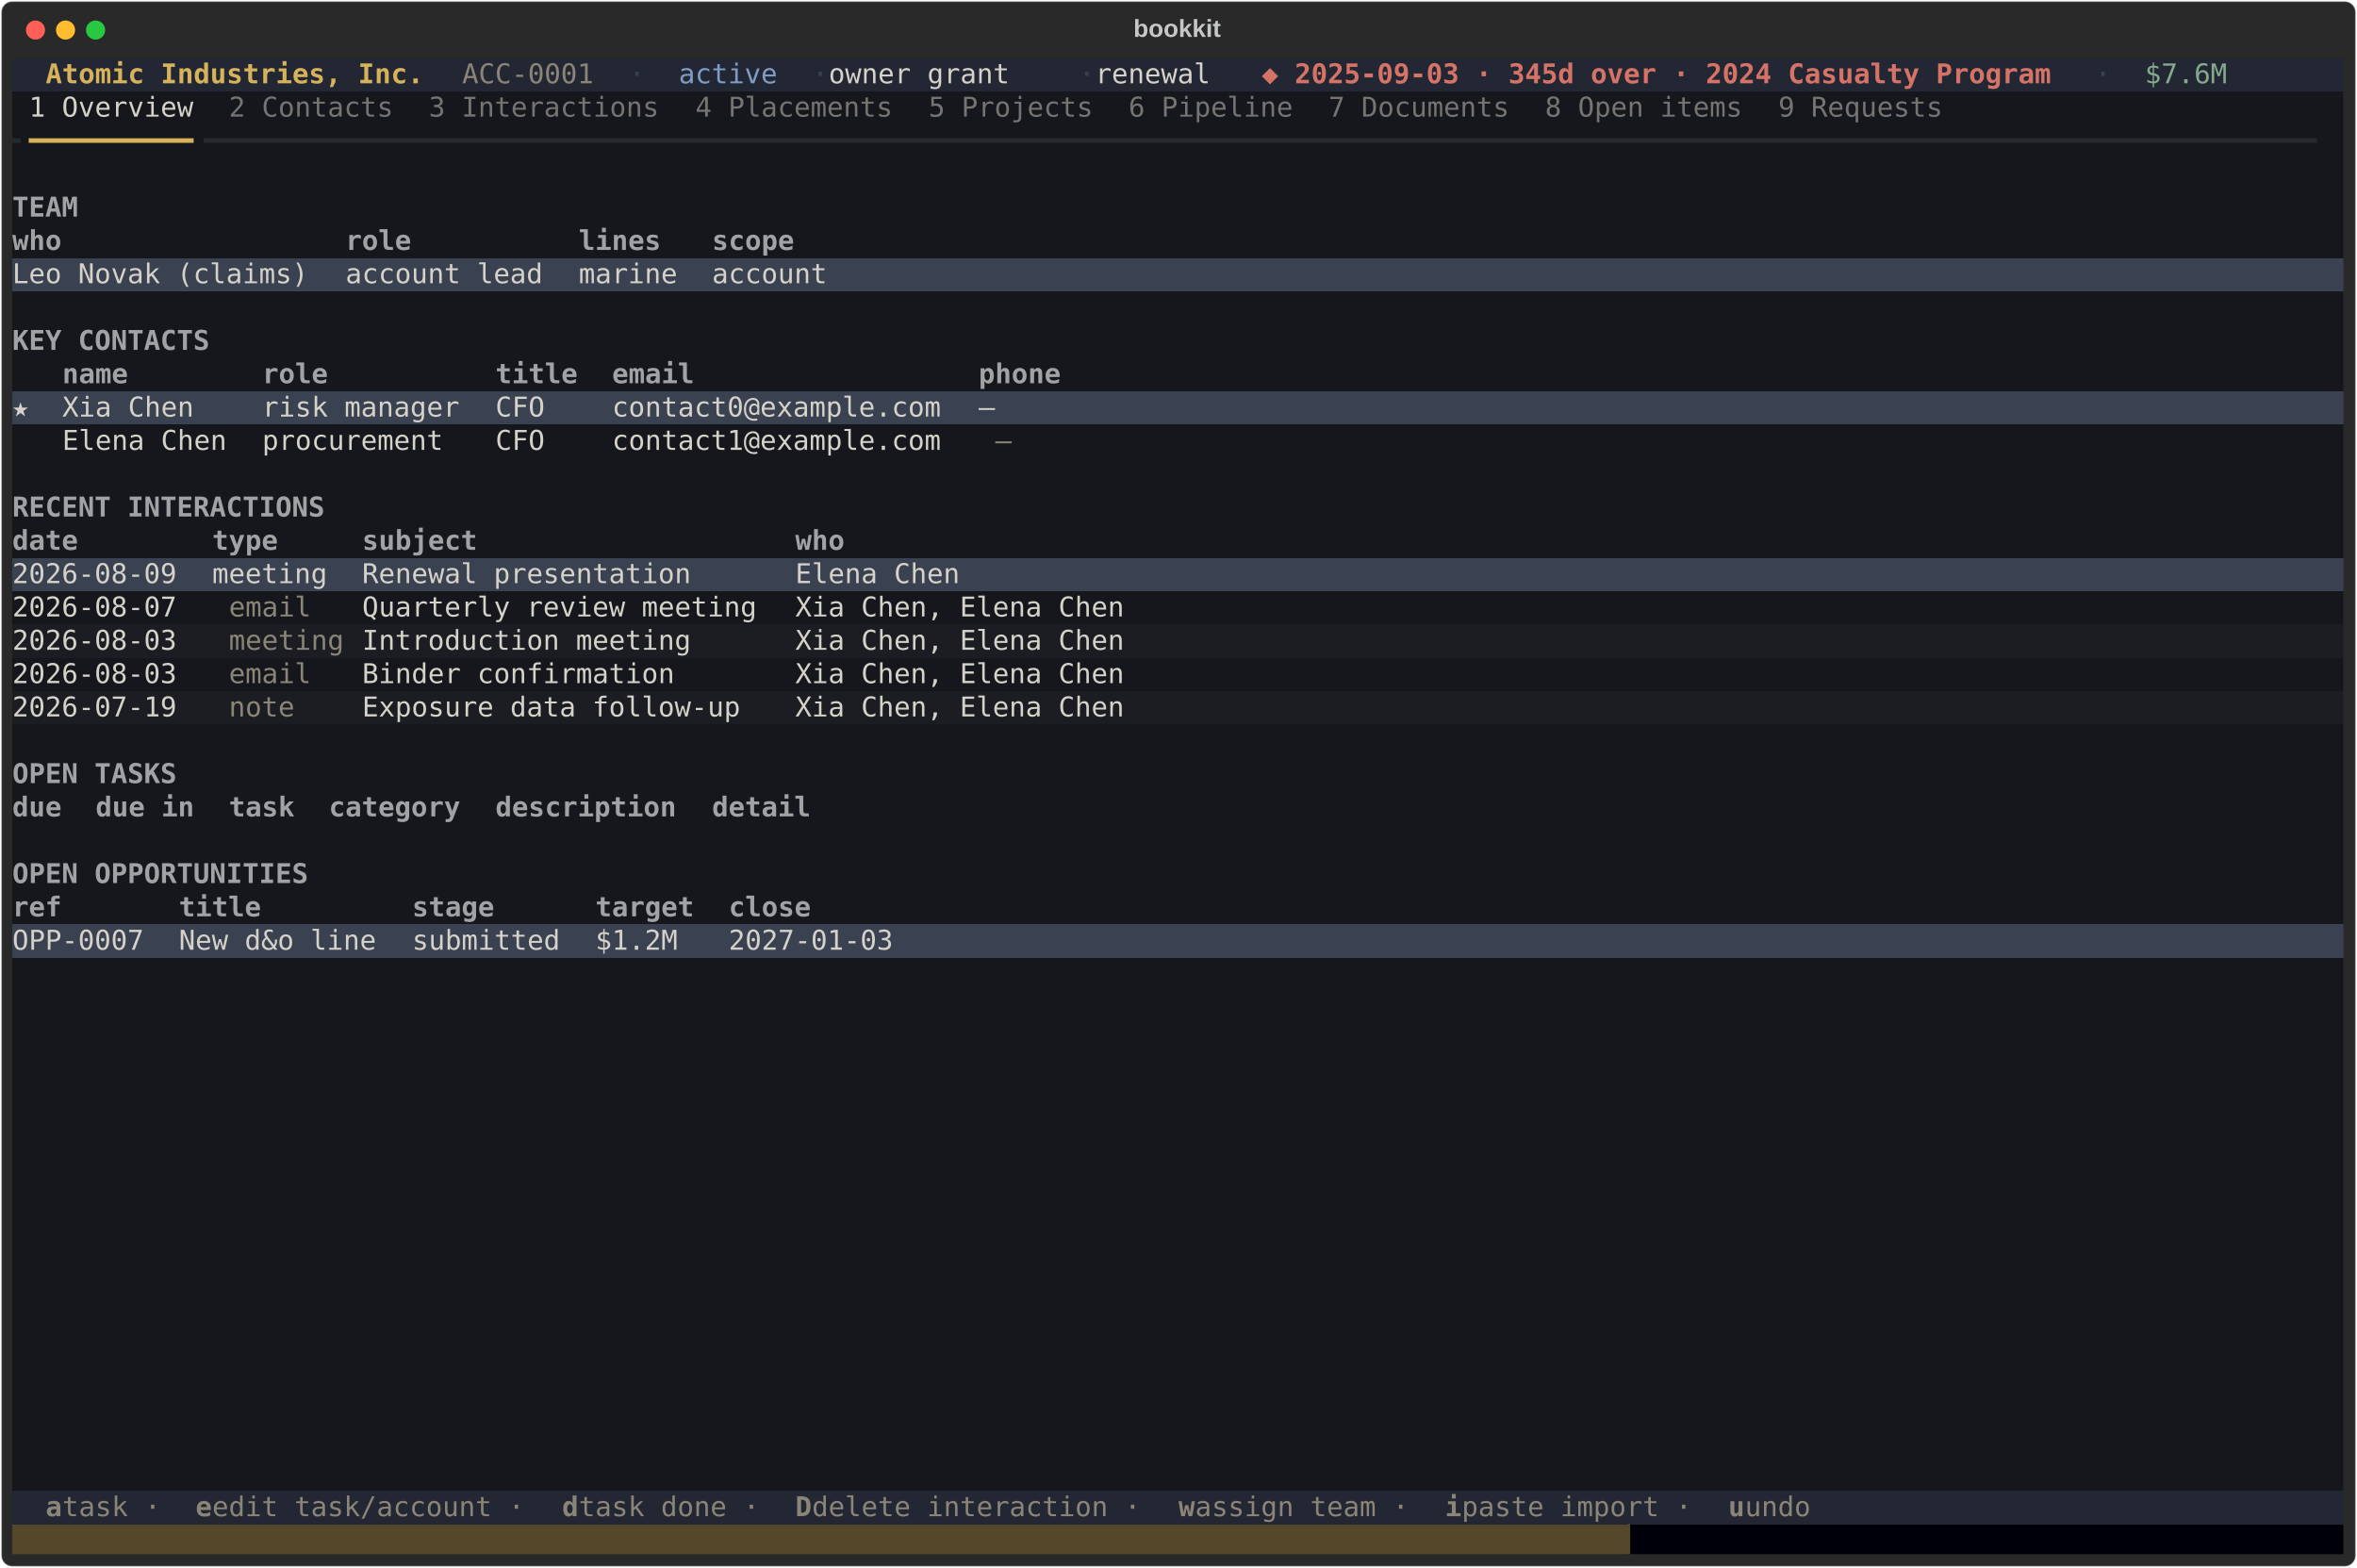
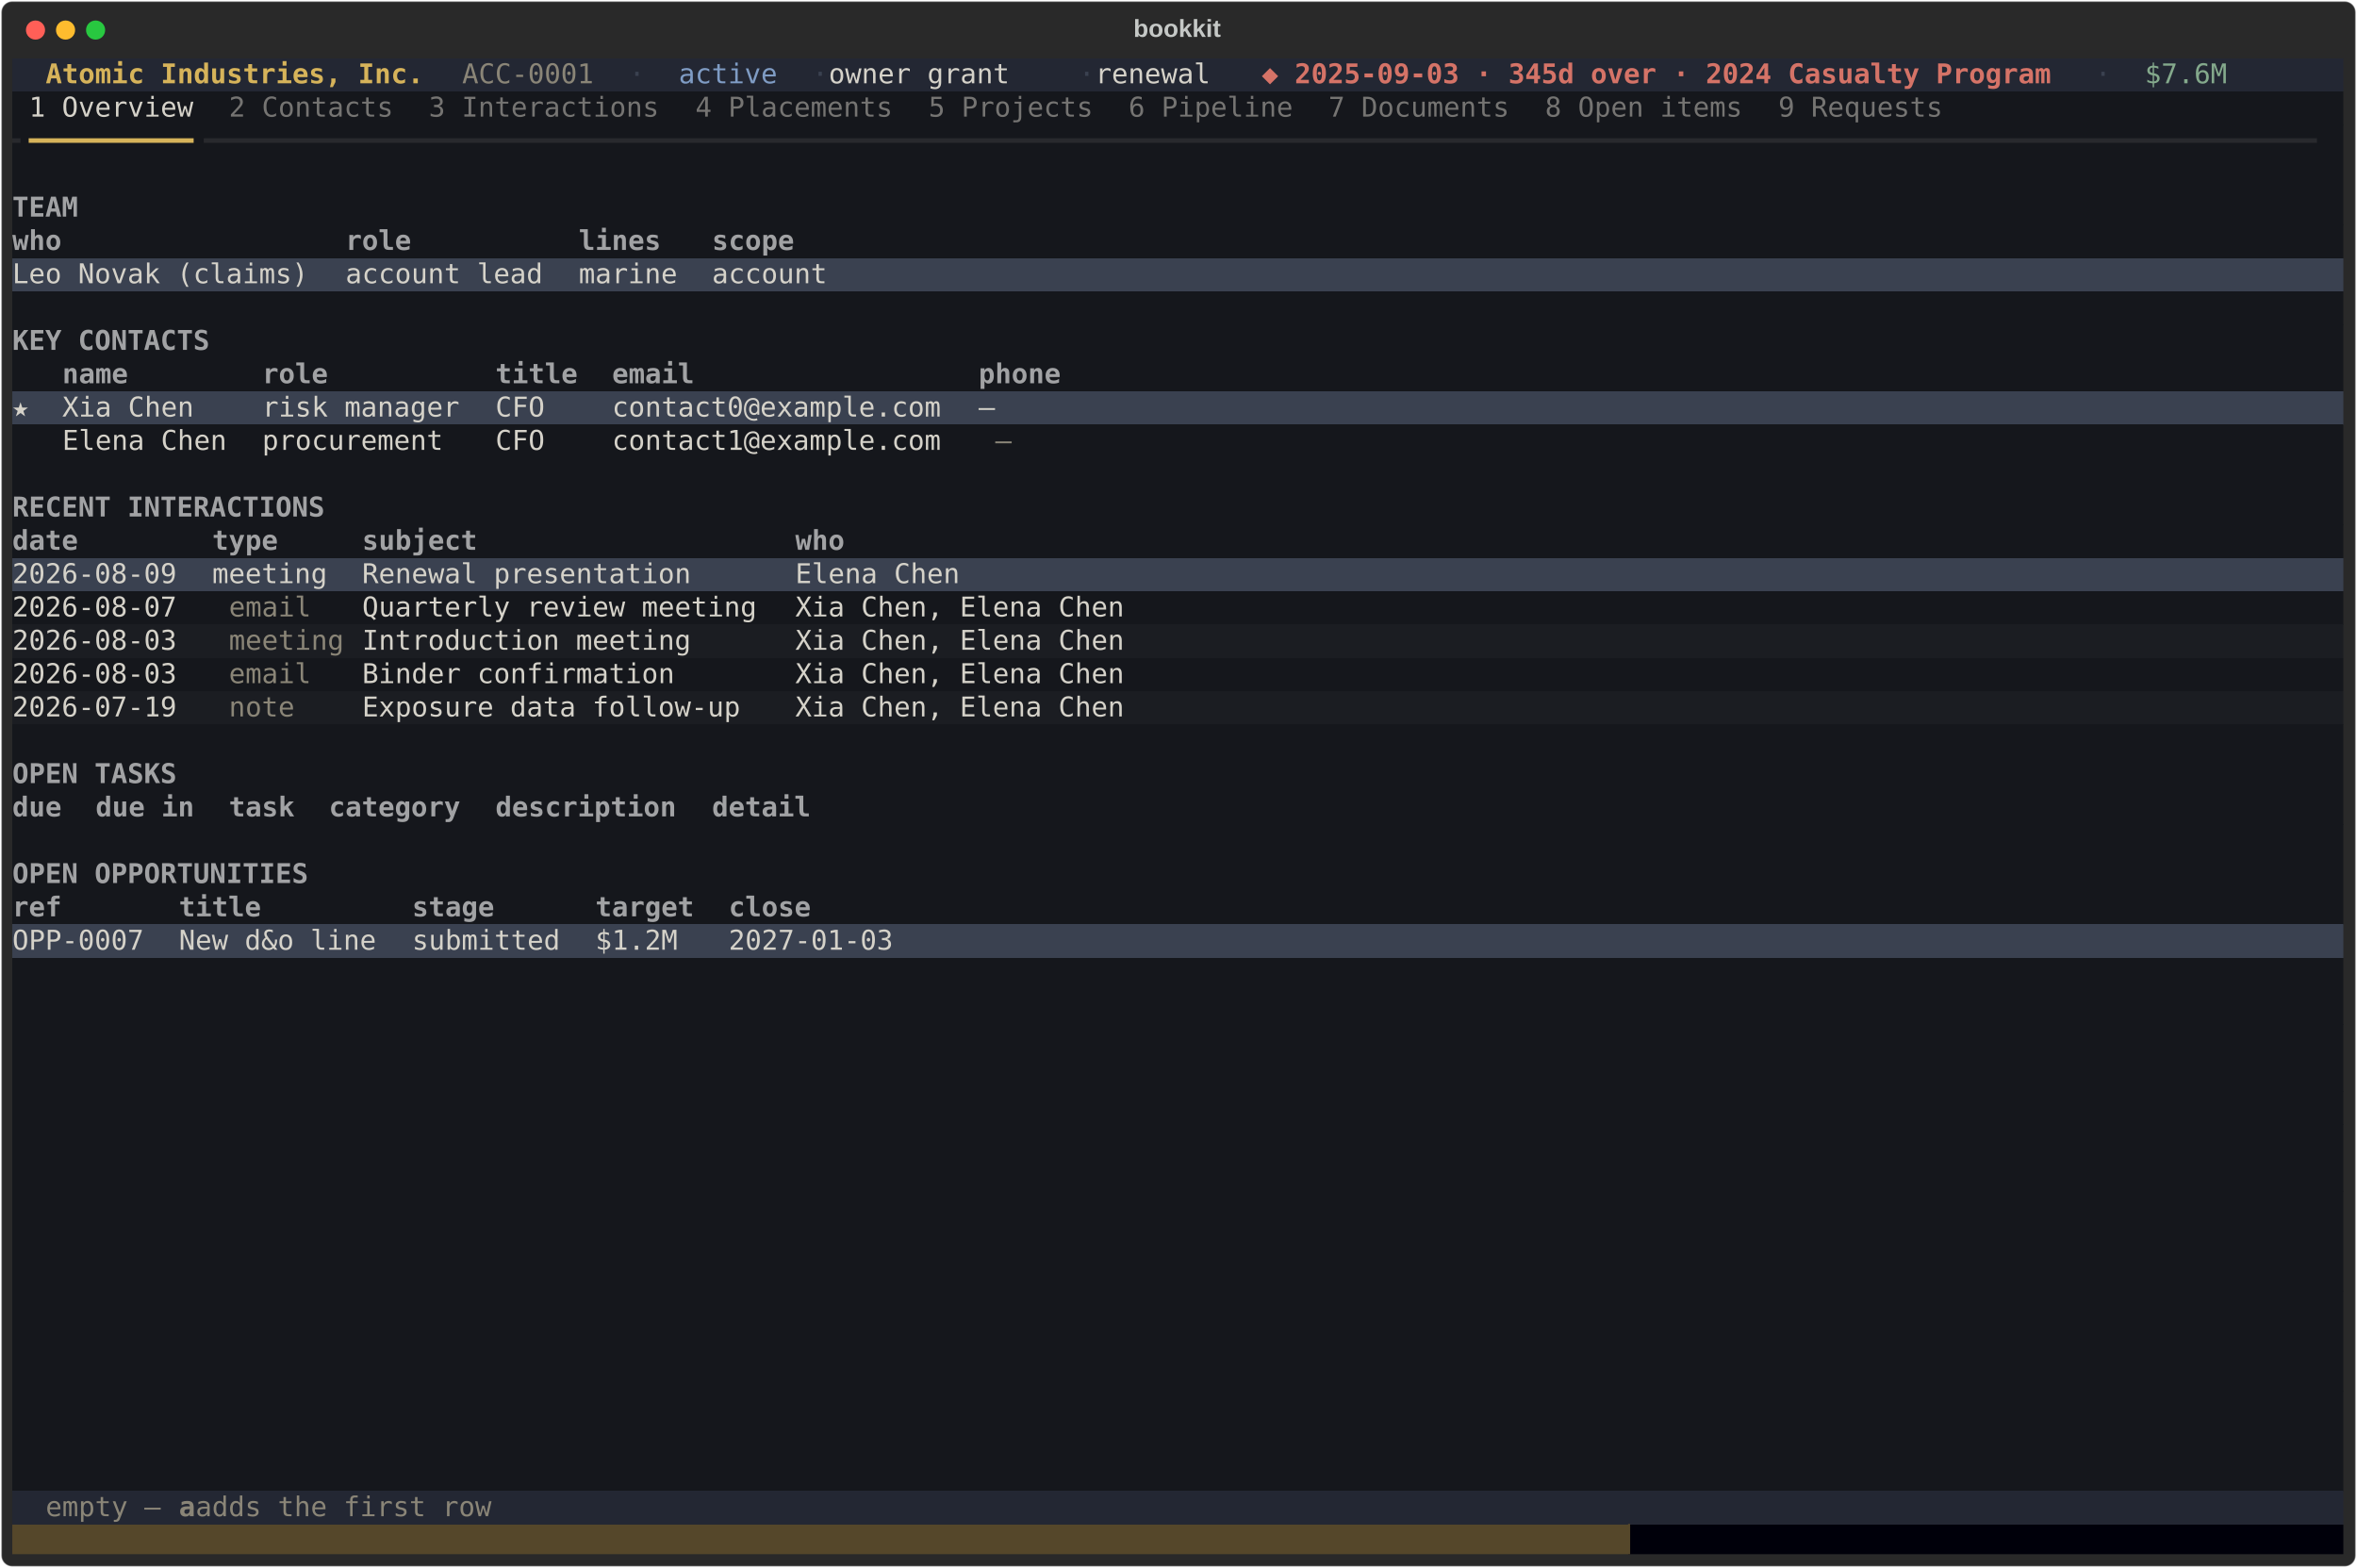
<svg xmlns="http://www.w3.org/2000/svg" class="rich-terminal" viewBox="0 0 1726 1148.0">
  <style>

    @font-face {
        font-family: "Fira Code";
        src: local("FiraCode-Regular"),
                url("https://cdnjs.cloudflare.com/ajax/libs/firacode/6.2.0/woff2/FiraCode-Regular.woff2") format("woff2"),
                url("https://cdnjs.cloudflare.com/ajax/libs/firacode/6.2.0/woff/FiraCode-Regular.woff") format("woff");
        font-style: normal;
        font-weight: 400;
    }
    @font-face {
        font-family: "Fira Code";
        src: local("FiraCode-Bold"),
                url("https://cdnjs.cloudflare.com/ajax/libs/firacode/6.2.0/woff2/FiraCode-Bold.woff2") format("woff2"),
                url("https://cdnjs.cloudflare.com/ajax/libs/firacode/6.2.0/woff/FiraCode-Bold.woff") format("woff");
        font-style: bold;
        font-weight: 700;
    }

    .terminal-matrix {
        font-family: Fira Code, monospace;
        font-size: 20px;
        line-height: 24.4px;
        font-variant-east-asian: full-width;
    }

    .terminal-title {
        font-size: 18px;
        font-weight: bold;
        font-family: arial;
    }

    .terminal-r1 { fill: #c5c8c6 }
.terminal-r2 { fill: #d6b35a;font-weight: bold }
.terminal-r3 { fill: #d5d2c9 }
.terminal-r4 { fill: #8a8577 }
.terminal-r5 { fill: #3a4150 }
.terminal-r6 { fill: #7f9cc4 }
.terminal-r7 { fill: #d57367;font-weight: bold }
.terminal-r8 { fill: #84a98c }
.terminal-r9 { fill: #757472 }
.terminal-r10 { fill: #28292d }
.terminal-r11 { fill: #d6b35a }
.terminal-r12 { fill: #a1a2a4;font-weight: bold }
.terminal-r13 { fill: #8a8577;font-weight: bold }
.terminal-r14 { fill: #232733 }
.terminal-r15 { fill: #55472a }
    </style>
  <defs>
    <clipPath id="terminal-clip-terminal">
      <rect x="0" y="0" width="1707.0" height="1097.0" />
    </clipPath>
    <clipPath id="terminal-line-0">
      <rect x="0" y="1.5" width="1708" height="24.65" />
    </clipPath>
    <clipPath id="terminal-line-1">
      <rect x="0" y="25.9" width="1708" height="24.65" />
    </clipPath>
    <clipPath id="terminal-line-2">
      <rect x="0" y="50.3" width="1708" height="24.65" />
    </clipPath>
    <clipPath id="terminal-line-3">
      <rect x="0" y="74.7" width="1708" height="24.65" />
    </clipPath>
    <clipPath id="terminal-line-4">
      <rect x="0" y="99.1" width="1708" height="24.65" />
    </clipPath>
    <clipPath id="terminal-line-5">
      <rect x="0" y="123.5" width="1708" height="24.65" />
    </clipPath>
    <clipPath id="terminal-line-6">
      <rect x="0" y="147.9" width="1708" height="24.65" />
    </clipPath>
    <clipPath id="terminal-line-7">
      <rect x="0" y="172.3" width="1708" height="24.65" />
    </clipPath>
    <clipPath id="terminal-line-8">
      <rect x="0" y="196.7" width="1708" height="24.65" />
    </clipPath>
    <clipPath id="terminal-line-9">
      <rect x="0" y="221.1" width="1708" height="24.65" />
    </clipPath>
    <clipPath id="terminal-line-10">
      <rect x="0" y="245.5" width="1708" height="24.65" />
    </clipPath>
    <clipPath id="terminal-line-11">
      <rect x="0" y="269.9" width="1708" height="24.65" />
    </clipPath>
    <clipPath id="terminal-line-12">
      <rect x="0" y="294.3" width="1708" height="24.65" />
    </clipPath>
    <clipPath id="terminal-line-13">
      <rect x="0" y="318.7" width="1708" height="24.65" />
    </clipPath>
    <clipPath id="terminal-line-14">
      <rect x="0" y="343.1" width="1708" height="24.65" />
    </clipPath>
    <clipPath id="terminal-line-15">
      <rect x="0" y="367.5" width="1708" height="24.65" />
    </clipPath>
    <clipPath id="terminal-line-16">
      <rect x="0" y="391.9" width="1708" height="24.65" />
    </clipPath>
    <clipPath id="terminal-line-17">
      <rect x="0" y="416.3" width="1708" height="24.65" />
    </clipPath>
    <clipPath id="terminal-line-18">
      <rect x="0" y="440.7" width="1708" height="24.65" />
    </clipPath>
    <clipPath id="terminal-line-19">
      <rect x="0" y="465.1" width="1708" height="24.65" />
    </clipPath>
    <clipPath id="terminal-line-20">
      <rect x="0" y="489.5" width="1708" height="24.65" />
    </clipPath>
    <clipPath id="terminal-line-21">
      <rect x="0" y="513.9" width="1708" height="24.65" />
    </clipPath>
    <clipPath id="terminal-line-22">
      <rect x="0" y="538.3" width="1708" height="24.65" />
    </clipPath>
    <clipPath id="terminal-line-23">
      <rect x="0" y="562.7" width="1708" height="24.65" />
    </clipPath>
    <clipPath id="terminal-line-24">
      <rect x="0" y="587.1" width="1708" height="24.65" />
    </clipPath>
    <clipPath id="terminal-line-25">
      <rect x="0" y="611.5" width="1708" height="24.65" />
    </clipPath>
    <clipPath id="terminal-line-26">
      <rect x="0" y="635.9" width="1708" height="24.65" />
    </clipPath>
    <clipPath id="terminal-line-27">
      <rect x="0" y="660.3" width="1708" height="24.65" />
    </clipPath>
    <clipPath id="terminal-line-28">
      <rect x="0" y="684.7" width="1708" height="24.65" />
    </clipPath>
    <clipPath id="terminal-line-29">
      <rect x="0" y="709.1" width="1708" height="24.65" />
    </clipPath>
    <clipPath id="terminal-line-30">
      <rect x="0" y="733.5" width="1708" height="24.65" />
    </clipPath>
    <clipPath id="terminal-line-31">
      <rect x="0" y="757.9" width="1708" height="24.65" />
    </clipPath>
    <clipPath id="terminal-line-32">
      <rect x="0" y="782.3" width="1708" height="24.65" />
    </clipPath>
    <clipPath id="terminal-line-33">
      <rect x="0" y="806.7" width="1708" height="24.65" />
    </clipPath>
    <clipPath id="terminal-line-34">
      <rect x="0" y="831.1" width="1708" height="24.65" />
    </clipPath>
    <clipPath id="terminal-line-35">
      <rect x="0" y="855.5" width="1708" height="24.65" />
    </clipPath>
    <clipPath id="terminal-line-36">
      <rect x="0" y="879.9" width="1708" height="24.65" />
    </clipPath>
    <clipPath id="terminal-line-37">
      <rect x="0" y="904.3" width="1708" height="24.65" />
    </clipPath>
    <clipPath id="terminal-line-38">
      <rect x="0" y="928.7" width="1708" height="24.65" />
    </clipPath>
    <clipPath id="terminal-line-39">
      <rect x="0" y="953.1" width="1708" height="24.65" />
    </clipPath>
    <clipPath id="terminal-line-40">
      <rect x="0" y="977.5" width="1708" height="24.65" />
    </clipPath>
    <clipPath id="terminal-line-41">
      <rect x="0" y="1001.9" width="1708" height="24.65" />
    </clipPath>
    <clipPath id="terminal-line-42">
      <rect x="0" y="1026.3" width="1708" height="24.65" />
    </clipPath>
    <clipPath id="terminal-line-43">
      <rect x="0" y="1050.7" width="1708" height="24.65" />
    </clipPath>
  </defs>
  <rect fill="#292929" stroke="rgba(255,255,255,0.35)" stroke-width="1" x="1" y="1" width="1724" height="1146" rx="8" />
  <text class="terminal-title" fill="#c5c8c6" text-anchor="middle" x="862" y="27">bookkit</text>
  <g transform="translate(26,22)">
    <circle cx="0" cy="0" r="7" fill="#ff5f57" />
    <circle cx="22" cy="0" r="7" fill="#febc2e" />
    <circle cx="44" cy="0" r="7" fill="#28c840" />
  </g>
  <g transform="translate(9, 41)" clip-path="url(#terminal-clip-terminal)">
    <rect fill="#232733" x="0" y="1.5" width="24.4" height="24.65" shape-rendering="crispEdges" />
    <rect fill="#232733" x="24.4" y="1.5" width="280.6" height="24.65" shape-rendering="crispEdges" />
    <rect fill="#232733" x="305" y="1.5" width="24.4" height="24.65" shape-rendering="crispEdges" />
    <rect fill="#232733" x="329.4" y="1.5" width="97.6" height="24.65" shape-rendering="crispEdges" />
    <rect fill="#232733" x="427" y="1.5" width="24.4" height="24.65" shape-rendering="crispEdges" />
    <rect fill="#232733" x="451.4" y="1.5" width="12.2" height="24.65" shape-rendering="crispEdges" />
    <rect fill="#232733" x="463.6" y="1.5" width="24.4" height="24.65" shape-rendering="crispEdges" />
    <rect fill="#232733" x="488" y="1.5" width="73.2" height="24.65" shape-rendering="crispEdges" />
    <rect fill="#232733" x="561.2" y="1.5" width="24.4" height="24.65" shape-rendering="crispEdges" />
    <rect fill="#232733" x="585.6" y="1.5" width="12.2" height="24.65" shape-rendering="crispEdges" />
    <rect fill="#232733" x="597.8" y="1.5" width="183" height="24.65" shape-rendering="crispEdges" />
    <rect fill="#232733" x="780.8" y="1.5" width="12.2" height="24.65" shape-rendering="crispEdges" />
    <rect fill="#232733" x="793" y="1.5" width="122" height="24.65" shape-rendering="crispEdges" />
    <rect fill="#232733" x="915" y="1.5" width="585.6" height="24.65" shape-rendering="crispEdges" />
    <rect fill="#232733" x="1500.6" y="1.5" width="24.4" height="24.65" shape-rendering="crispEdges" />
    <rect fill="#232733" x="1525" y="1.5" width="12.2" height="24.65" shape-rendering="crispEdges" />
    <rect fill="#232733" x="1537.2" y="1.5" width="24.4" height="24.65" shape-rendering="crispEdges" />
    <rect fill="#232733" x="1561.6" y="1.5" width="61" height="24.65" shape-rendering="crispEdges" />
    <rect fill="#232733" x="1622.6" y="1.5" width="85.4" height="24.65" shape-rendering="crispEdges" />
    <rect fill="#15171c" x="0" y="25.9" width="12.2" height="24.65" shape-rendering="crispEdges" />
    <rect fill="#15171c" x="12.2" y="25.9" width="122" height="24.65" shape-rendering="crispEdges" />
    <rect fill="#15171c" x="134.2" y="25.9" width="24.4" height="24.65" shape-rendering="crispEdges" />
    <rect fill="#15171c" x="158.6" y="25.9" width="122" height="24.65" shape-rendering="crispEdges" />
    <rect fill="#15171c" x="280.6" y="25.9" width="24.4" height="24.65" shape-rendering="crispEdges" />
    <rect fill="#15171c" x="305" y="25.9" width="170.8" height="24.65" shape-rendering="crispEdges" />
    <rect fill="#15171c" x="475.8" y="25.9" width="24.4" height="24.65" shape-rendering="crispEdges" />
    <rect fill="#15171c" x="500.2" y="25.9" width="146.4" height="24.65" shape-rendering="crispEdges" />
    <rect fill="#15171c" x="646.6" y="25.9" width="24.4" height="24.65" shape-rendering="crispEdges" />
    <rect fill="#15171c" x="671" y="25.9" width="122" height="24.65" shape-rendering="crispEdges" />
    <rect fill="#15171c" x="793" y="25.9" width="24.4" height="24.65" shape-rendering="crispEdges" />
    <rect fill="#15171c" x="817.4" y="25.9" width="122" height="24.65" shape-rendering="crispEdges" />
    <rect fill="#15171c" x="939.4" y="25.9" width="24.4" height="24.65" shape-rendering="crispEdges" />
    <rect fill="#15171c" x="963.8" y="25.9" width="134.2" height="24.65" shape-rendering="crispEdges" />
    <rect fill="#15171c" x="1098" y="25.9" width="24.4" height="24.65" shape-rendering="crispEdges" />
    <rect fill="#15171c" x="1122.4" y="25.9" width="146.4" height="24.65" shape-rendering="crispEdges" />
    <rect fill="#15171c" x="1268.8" y="25.9" width="24.4" height="24.65" shape-rendering="crispEdges" />
    <rect fill="#15171c" x="1293.2" y="25.9" width="122" height="24.65" shape-rendering="crispEdges" />
    <rect fill="#15171c" x="1415.2" y="25.9" width="292.8" height="24.65" shape-rendering="crispEdges" />
    <rect fill="#15171c" x="0" y="50.3" width="12.2" height="24.65" shape-rendering="crispEdges" />
    <rect fill="#15171c" x="12.2" y="50.3" width="122" height="24.65" shape-rendering="crispEdges" />
    <rect fill="#15171c" x="134.2" y="50.3" width="1573.8" height="24.65" shape-rendering="crispEdges" />
    <rect fill="#15171c" x="0" y="74.7" width="1708" height="24.65" shape-rendering="crispEdges" />
    <rect fill="#15171c" x="0" y="99.1" width="48.8" height="24.65" shape-rendering="crispEdges" />
    <rect fill="#15171c" x="48.8" y="99.1" width="1659.2" height="24.65" shape-rendering="crispEdges" />
    <rect fill="#15171c" x="0" y="123.5" width="244" height="24.65" shape-rendering="crispEdges" />
    <rect fill="#15171c" x="244" y="123.5" width="170.8" height="24.65" shape-rendering="crispEdges" />
    <rect fill="#15171c" x="414.8" y="123.5" width="97.6" height="24.65" shape-rendering="crispEdges" />
    <rect fill="#15171c" x="512.4" y="123.5" width="109.8" height="24.65" shape-rendering="crispEdges" />
    <rect fill="#15171c" x="622.2" y="123.5" width="1085.8" height="24.65" shape-rendering="crispEdges" />
    <rect fill="#3a4150" x="0" y="147.9" width="244" height="24.65" shape-rendering="crispEdges" />
    <rect fill="#3a4150" x="244" y="147.9" width="170.8" height="24.65" shape-rendering="crispEdges" />
    <rect fill="#3a4150" x="414.8" y="147.9" width="97.6" height="24.65" shape-rendering="crispEdges" />
    <rect fill="#3a4150" x="512.4" y="147.9" width="109.8" height="24.65" shape-rendering="crispEdges" />
    <rect fill="#3a4150" x="622.2" y="147.9" width="1085.8" height="24.65" shape-rendering="crispEdges" />
    <rect fill="#15171c" x="0" y="172.3" width="1708" height="24.65" shape-rendering="crispEdges" />
    <rect fill="#15171c" x="0" y="196.7" width="146.4" height="24.65" shape-rendering="crispEdges" />
    <rect fill="#15171c" x="146.4" y="196.7" width="1561.6" height="24.65" shape-rendering="crispEdges" />
    <rect fill="#15171c" x="0" y="221.1" width="36.6" height="24.65" shape-rendering="crispEdges" />
    <rect fill="#15171c" x="36.6" y="221.1" width="146.4" height="24.65" shape-rendering="crispEdges" />
    <rect fill="#15171c" x="183" y="221.1" width="170.8" height="24.65" shape-rendering="crispEdges" />
    <rect fill="#15171c" x="353.8" y="221.1" width="85.4" height="24.65" shape-rendering="crispEdges" />
    <rect fill="#15171c" x="439.2" y="221.1" width="268.4" height="24.65" shape-rendering="crispEdges" />
    <rect fill="#15171c" x="707.6" y="221.1" width="85.4" height="24.65" shape-rendering="crispEdges" />
    <rect fill="#15171c" x="793" y="221.1" width="915" height="24.65" shape-rendering="crispEdges" />
    <rect fill="#3a4150" x="0" y="245.5" width="36.6" height="24.65" shape-rendering="crispEdges" />
    <rect fill="#3a4150" x="36.6" y="245.5" width="146.4" height="24.65" shape-rendering="crispEdges" />
    <rect fill="#3a4150" x="183" y="245.5" width="170.8" height="24.65" shape-rendering="crispEdges" />
    <rect fill="#3a4150" x="353.8" y="245.5" width="85.4" height="24.65" shape-rendering="crispEdges" />
    <rect fill="#3a4150" x="439.2" y="245.5" width="268.4" height="24.65" shape-rendering="crispEdges" />
    <rect fill="#3a4150" x="707.6" y="245.5" width="85.4" height="24.65" shape-rendering="crispEdges" />
    <rect fill="#3a4150" x="793" y="245.5" width="915" height="24.65" shape-rendering="crispEdges" />
    <rect fill="#15171c" x="0" y="269.9" width="36.6" height="24.65" shape-rendering="crispEdges" />
    <rect fill="#15171c" x="36.6" y="269.9" width="146.4" height="24.65" shape-rendering="crispEdges" />
    <rect fill="#15171c" x="183" y="269.9" width="170.8" height="24.65" shape-rendering="crispEdges" />
    <rect fill="#15171c" x="353.8" y="269.9" width="85.4" height="24.65" shape-rendering="crispEdges" />
    <rect fill="#15171c" x="439.2" y="269.9" width="268.4" height="24.65" shape-rendering="crispEdges" />
    <rect fill="#15171c" x="707.6" y="269.9" width="12.2" height="24.65" shape-rendering="crispEdges" />
    <rect fill="#15171c" x="719.8" y="269.9" width="12.2" height="24.65" shape-rendering="crispEdges" />
    <rect fill="#15171c" x="732" y="269.9" width="61" height="24.65" shape-rendering="crispEdges" />
    <rect fill="#15171c" x="793" y="269.9" width="915" height="24.65" shape-rendering="crispEdges" />
    <rect fill="#15171c" x="0" y="294.3" width="1708" height="24.65" shape-rendering="crispEdges" />
    <rect fill="#15171c" x="0" y="318.7" width="231.8" height="24.65" shape-rendering="crispEdges" />
    <rect fill="#15171c" x="231.8" y="318.7" width="1476.2" height="24.65" shape-rendering="crispEdges" />
    <rect fill="#15171c" x="0" y="343.1" width="146.4" height="24.65" shape-rendering="crispEdges" />
    <rect fill="#15171c" x="146.4" y="343.1" width="109.8" height="24.65" shape-rendering="crispEdges" />
    <rect fill="#15171c" x="256.2" y="343.1" width="317.2" height="24.65" shape-rendering="crispEdges" />
    <rect fill="#15171c" x="573.4" y="343.1" width="268.4" height="24.65" shape-rendering="crispEdges" />
    <rect fill="#15171c" x="841.8" y="343.1" width="866.2" height="24.65" shape-rendering="crispEdges" />
    <rect fill="#3a4150" x="0" y="367.5" width="146.4" height="24.65" shape-rendering="crispEdges" />
    <rect fill="#3a4150" x="146.4" y="367.5" width="109.8" height="24.65" shape-rendering="crispEdges" />
    <rect fill="#3a4150" x="256.2" y="367.5" width="317.2" height="24.65" shape-rendering="crispEdges" />
    <rect fill="#3a4150" x="573.4" y="367.5" width="268.4" height="24.65" shape-rendering="crispEdges" />
    <rect fill="#3a4150" x="841.8" y="367.5" width="866.2" height="24.65" shape-rendering="crispEdges" />
    <rect fill="#15171c" x="0" y="391.9" width="146.4" height="24.65" shape-rendering="crispEdges" />
    <rect fill="#15171c" x="146.4" y="391.9" width="12.2" height="24.65" shape-rendering="crispEdges" />
    <rect fill="#15171c" x="158.6" y="391.9" width="61" height="24.65" shape-rendering="crispEdges" />
    <rect fill="#15171c" x="219.6" y="391.9" width="36.6" height="24.65" shape-rendering="crispEdges" />
    <rect fill="#15171c" x="256.2" y="391.9" width="317.2" height="24.65" shape-rendering="crispEdges" />
    <rect fill="#15171c" x="573.4" y="391.9" width="268.4" height="24.65" shape-rendering="crispEdges" />
    <rect fill="#15171c" x="841.8" y="391.9" width="866.2" height="24.65" shape-rendering="crispEdges" />
    <rect fill="#1b1d22" x="0" y="416.3" width="146.4" height="24.65" shape-rendering="crispEdges" />
    <rect fill="#1b1d22" x="146.4" y="416.3" width="12.2" height="24.65" shape-rendering="crispEdges" />
    <rect fill="#1b1d22" x="158.6" y="416.3" width="85.4" height="24.65" shape-rendering="crispEdges" />
    <rect fill="#1b1d22" x="244" y="416.3" width="12.2" height="24.65" shape-rendering="crispEdges" />
    <rect fill="#1b1d22" x="256.2" y="416.3" width="317.2" height="24.65" shape-rendering="crispEdges" />
    <rect fill="#1b1d22" x="573.4" y="416.3" width="268.4" height="24.65" shape-rendering="crispEdges" />
    <rect fill="#1b1d22" x="841.8" y="416.3" width="866.2" height="24.65" shape-rendering="crispEdges" />
    <rect fill="#15171c" x="0" y="440.7" width="146.4" height="24.65" shape-rendering="crispEdges" />
    <rect fill="#15171c" x="146.4" y="440.7" width="12.2" height="24.65" shape-rendering="crispEdges" />
    <rect fill="#15171c" x="158.6" y="440.7" width="61" height="24.65" shape-rendering="crispEdges" />
    <rect fill="#15171c" x="219.6" y="440.7" width="36.6" height="24.65" shape-rendering="crispEdges" />
    <rect fill="#15171c" x="256.2" y="440.7" width="317.2" height="24.65" shape-rendering="crispEdges" />
    <rect fill="#15171c" x="573.4" y="440.7" width="268.4" height="24.65" shape-rendering="crispEdges" />
    <rect fill="#15171c" x="841.8" y="440.7" width="866.2" height="24.65" shape-rendering="crispEdges" />
    <rect fill="#1b1d22" x="0" y="465.1" width="146.4" height="24.65" shape-rendering="crispEdges" />
    <rect fill="#1b1d22" x="146.4" y="465.1" width="12.2" height="24.65" shape-rendering="crispEdges" />
    <rect fill="#1b1d22" x="158.6" y="465.1" width="48.8" height="24.65" shape-rendering="crispEdges" />
    <rect fill="#1b1d22" x="207.4" y="465.1" width="48.8" height="24.65" shape-rendering="crispEdges" />
    <rect fill="#1b1d22" x="256.2" y="465.1" width="317.2" height="24.65" shape-rendering="crispEdges" />
    <rect fill="#1b1d22" x="573.4" y="465.1" width="268.4" height="24.65" shape-rendering="crispEdges" />
    <rect fill="#1b1d22" x="841.8" y="465.1" width="866.2" height="24.65" shape-rendering="crispEdges" />
    <rect fill="#15171c" x="0" y="489.5" width="1708" height="24.65" shape-rendering="crispEdges" />
    <rect fill="#15171c" x="0" y="513.9" width="122" height="24.65" shape-rendering="crispEdges" />
    <rect fill="#15171c" x="122" y="513.9" width="1586" height="24.65" shape-rendering="crispEdges" />
    <rect fill="#15171c" x="0" y="538.3" width="61" height="24.65" shape-rendering="crispEdges" />
    <rect fill="#15171c" x="61" y="538.3" width="97.6" height="24.65" shape-rendering="crispEdges" />
    <rect fill="#15171c" x="158.6" y="538.3" width="73.2" height="24.65" shape-rendering="crispEdges" />
    <rect fill="#15171c" x="231.8" y="538.3" width="122" height="24.65" shape-rendering="crispEdges" />
    <rect fill="#15171c" x="353.8" y="538.3" width="158.6" height="24.65" shape-rendering="crispEdges" />
    <rect fill="#15171c" x="512.4" y="538.3" width="97.6" height="24.65" shape-rendering="crispEdges" />
    <rect fill="#15171c" x="610" y="538.3" width="1098" height="24.65" shape-rendering="crispEdges" />
    <rect fill="#15171c" x="0" y="562.7" width="1708" height="24.65" shape-rendering="crispEdges" />
    <rect fill="#15171c" x="0" y="587.1" width="219.6" height="24.65" shape-rendering="crispEdges" />
    <rect fill="#15171c" x="219.6" y="587.1" width="1488.4" height="24.65" shape-rendering="crispEdges" />
    <rect fill="#15171c" x="0" y="611.5" width="122" height="24.65" shape-rendering="crispEdges" />
    <rect fill="#15171c" x="122" y="611.5" width="170.8" height="24.65" shape-rendering="crispEdges" />
    <rect fill="#15171c" x="292.8" y="611.5" width="134.2" height="24.65" shape-rendering="crispEdges" />
    <rect fill="#15171c" x="427" y="611.5" width="97.6" height="24.65" shape-rendering="crispEdges" />
    <rect fill="#15171c" x="524.6" y="611.5" width="146.4" height="24.65" shape-rendering="crispEdges" />
    <rect fill="#15171c" x="671" y="611.5" width="1037" height="24.65" shape-rendering="crispEdges" />
    <rect fill="#3a4150" x="0" y="635.9" width="122" height="24.65" shape-rendering="crispEdges" />
    <rect fill="#3a4150" x="122" y="635.9" width="170.8" height="24.65" shape-rendering="crispEdges" />
    <rect fill="#3a4150" x="292.8" y="635.9" width="134.2" height="24.65" shape-rendering="crispEdges" />
    <rect fill="#3a4150" x="427" y="635.9" width="97.6" height="24.65" shape-rendering="crispEdges" />
    <rect fill="#3a4150" x="524.6" y="635.9" width="146.4" height="24.65" shape-rendering="crispEdges" />
    <rect fill="#3a4150" x="671" y="635.9" width="1037" height="24.65" shape-rendering="crispEdges" />
    <rect fill="#15171c" x="0" y="660.3" width="1708" height="24.65" shape-rendering="crispEdges" />
    <rect fill="#15171c" x="0" y="684.7" width="1708" height="24.65" shape-rendering="crispEdges" />
    <rect fill="#15171c" x="0" y="709.1" width="1708" height="24.65" shape-rendering="crispEdges" />
    <rect fill="#15171c" x="0" y="733.5" width="1708" height="24.65" shape-rendering="crispEdges" />
    <rect fill="#15171c" x="0" y="757.9" width="1708" height="24.65" shape-rendering="crispEdges" />
    <rect fill="#15171c" x="0" y="782.3" width="1708" height="24.65" shape-rendering="crispEdges" />
    <rect fill="#15171c" x="0" y="806.7" width="1708" height="24.65" shape-rendering="crispEdges" />
    <rect fill="#15171c" x="0" y="831.1" width="1708" height="24.65" shape-rendering="crispEdges" />
    <rect fill="#15171c" x="0" y="855.5" width="1708" height="24.65" shape-rendering="crispEdges" />
    <rect fill="#15171c" x="0" y="879.9" width="1708" height="24.65" shape-rendering="crispEdges" />
    <rect fill="#15171c" x="0" y="904.3" width="1708" height="24.65" shape-rendering="crispEdges" />
    <rect fill="#15171c" x="0" y="928.7" width="1708" height="24.65" shape-rendering="crispEdges" />
    <rect fill="#15171c" x="0" y="953.1" width="1708" height="24.65" shape-rendering="crispEdges" />
    <rect fill="#15171c" x="0" y="977.5" width="1708" height="24.65" shape-rendering="crispEdges" />
    <rect fill="#15171c" x="0" y="1001.9" width="1708" height="24.65" shape-rendering="crispEdges" />
    <rect fill="#15171c" x="0" y="1026.3" width="1708" height="24.65" shape-rendering="crispEdges" />
    <rect fill="#232733" x="0" y="1050.7" width="24.4" height="24.65" shape-rendering="crispEdges" />
-     <rect fill="#232733" x="24.4" y="1050.7" width="12.2" height="24.65" shape-rendering="crispEdges" />
-     <rect fill="#232733" x="36.6" y="1050.7" width="97.6" height="24.65" shape-rendering="crispEdges" />
-     <rect fill="#232733" x="134.2" y="1050.7" width="12.2" height="24.65" shape-rendering="crispEdges" />
-     <rect fill="#232733" x="146.4" y="1050.7" width="256.2" height="24.65" shape-rendering="crispEdges" />
-     <rect fill="#232733" x="402.6" y="1050.7" width="12.2" height="24.65" shape-rendering="crispEdges" />
-     <rect fill="#232733" x="414.8" y="1050.7" width="158.6" height="24.65" shape-rendering="crispEdges" />
-     <rect fill="#232733" x="573.4" y="1050.7" width="12.2" height="24.65" shape-rendering="crispEdges" />
-     <rect fill="#232733" x="585.6" y="1050.7" width="268.4" height="24.65" shape-rendering="crispEdges" />
-     <rect fill="#232733" x="854" y="1050.7" width="12.2" height="24.65" shape-rendering="crispEdges" />
-     <rect fill="#232733" x="866.2" y="1050.7" width="183" height="24.65" shape-rendering="crispEdges" />
-     <rect fill="#232733" x="1049.2" y="1050.7" width="12.2" height="24.65" shape-rendering="crispEdges" />
-     <rect fill="#232733" x="1061.4" y="1050.7" width="195.2" height="24.65" shape-rendering="crispEdges" />
-     <rect fill="#232733" x="1256.6" y="1050.7" width="12.2" height="24.65" shape-rendering="crispEdges" />
-     <rect fill="#232733" x="1268.8" y="1050.7" width="61" height="24.65" shape-rendering="crispEdges" />
-     <rect fill="#232733" x="1329.8" y="1050.7" width="378.2" height="24.65" shape-rendering="crispEdges" />
+     <rect fill="#232733" x="24.4" y="1050.7" width="97.6" height="24.65" shape-rendering="crispEdges" />
+     <rect fill="#232733" x="122" y="1050.7" width="12.2" height="24.65" shape-rendering="crispEdges" />
+     <rect fill="#232733" x="134.2" y="1050.7" width="231.8" height="24.65" shape-rendering="crispEdges" />
+     <rect fill="#232733" x="366" y="1050.7" width="1342" height="24.65" shape-rendering="crispEdges" />
    <rect fill="#55472a" x="0" y="1075.1" width="1183.4" height="24.65" shape-rendering="crispEdges" />
    <rect fill="#00000a" x="1183.4" y="1075.1" width="12.2" height="24.65" shape-rendering="crispEdges" />
    <rect fill="#00000a" x="1195.6" y="1075.1" width="500.2" height="24.65" shape-rendering="crispEdges" />
    <rect fill="#00000a" x="1695.8" y="1075.1" width="12.2" height="24.65" shape-rendering="crispEdges" />
    <g class="terminal-matrix">
      <text class="terminal-r2" x="24.4" y="20" textLength="280.6" clip-path="url(#terminal-line-0)">Atomic Industries, Inc.</text>
      <text class="terminal-r4" x="329.4" y="20" textLength="97.6" clip-path="url(#terminal-line-0)">ACC-0001</text>
      <text class="terminal-r5" x="451.4" y="20" textLength="12.2" clip-path="url(#terminal-line-0)">·</text>
      <text class="terminal-r6" x="488" y="20" textLength="73.2" clip-path="url(#terminal-line-0)">active</text>
      <text class="terminal-r5" x="585.6" y="20" textLength="12.2" clip-path="url(#terminal-line-0)">·</text>
      <text class="terminal-r3" x="597.8" y="20" textLength="183" clip-path="url(#terminal-line-0)">  owner grant  </text>
      <text class="terminal-r5" x="780.8" y="20" textLength="12.2" clip-path="url(#terminal-line-0)">·</text>
      <text class="terminal-r3" x="793" y="20" textLength="122" clip-path="url(#terminal-line-0)">  renewal </text>
      <text class="terminal-r7" x="915" y="20" textLength="585.6" clip-path="url(#terminal-line-0)">◆ 2025-09-03 · 345d over · 2024 Casualty Program</text>
      <text class="terminal-r5" x="1525" y="20" textLength="12.2" clip-path="url(#terminal-line-0)">·</text>
      <text class="terminal-r8" x="1561.6" y="20" textLength="61" clip-path="url(#terminal-line-0)">$7.6M</text>
      <text class="terminal-r1" x="1708" y="20" textLength="12.2" clip-path="url(#terminal-line-0)">
</text>
      <text class="terminal-r3" x="12.2" y="44.4" textLength="122" clip-path="url(#terminal-line-1)">1 Overview</text>
      <text class="terminal-r9" x="158.6" y="44.4" textLength="122" clip-path="url(#terminal-line-1)">2 Contacts</text>
      <text class="terminal-r9" x="305" y="44.4" textLength="170.8" clip-path="url(#terminal-line-1)">3 Interactions</text>
      <text class="terminal-r9" x="500.2" y="44.4" textLength="146.4" clip-path="url(#terminal-line-1)">4 Placements</text>
      <text class="terminal-r9" x="671" y="44.4" textLength="122" clip-path="url(#terminal-line-1)">5 Projects</text>
      <text class="terminal-r9" x="817.4" y="44.4" textLength="122" clip-path="url(#terminal-line-1)">6 Pipeline</text>
      <text class="terminal-r9" x="963.8" y="44.4" textLength="134.2" clip-path="url(#terminal-line-1)">7 Documents</text>
      <text class="terminal-r9" x="1122.4" y="44.4" textLength="146.4" clip-path="url(#terminal-line-1)">8 Open items</text>
      <text class="terminal-r9" x="1293.2" y="44.4" textLength="122" clip-path="url(#terminal-line-1)">9 Requests</text>
      <text class="terminal-r1" x="1708" y="44.4" textLength="12.2" clip-path="url(#terminal-line-1)">
</text>
      <text class="terminal-r10" x="0" y="68.8" textLength="12.2" clip-path="url(#terminal-line-2)">╸</text>
      <text class="terminal-r11" x="12.2" y="68.8" textLength="122" clip-path="url(#terminal-line-2)">━━━━━━━━━━</text>
      <text class="terminal-r10" x="134.2" y="68.8" textLength="1573.8" clip-path="url(#terminal-line-2)">╺━━━━━━━━━━━━━━━━━━━━━━━━━━━━━━━━━━━━━━━━━━━━━━━━━━━━━━━━━━━━━━━━━━━━━━━━━━━━━━━━━━━━━━━━━━━━━━━━━━━━━━━━━━━━━━━━━━━━━━━━━━━━━━━━</text>
      <text class="terminal-r1" x="1708" y="68.8" textLength="12.2" clip-path="url(#terminal-line-2)">
</text>
      <text class="terminal-r1" x="1708" y="93.2" textLength="12.2" clip-path="url(#terminal-line-3)">
</text>
      <text class="terminal-r12" x="0" y="117.6" textLength="48.8" clip-path="url(#terminal-line-4)">TEAM</text>
      <text class="terminal-r1" x="1708" y="117.6" textLength="12.2" clip-path="url(#terminal-line-4)">
</text>
      <text class="terminal-r12" x="0" y="142" textLength="244" clip-path="url(#terminal-line-5)"> who                </text>
      <text class="terminal-r12" x="244" y="142" textLength="170.8" clip-path="url(#terminal-line-5)"> role         </text>
      <text class="terminal-r12" x="414.8" y="142" textLength="97.6" clip-path="url(#terminal-line-5)"> lines  </text>
      <text class="terminal-r12" x="512.4" y="142" textLength="109.8" clip-path="url(#terminal-line-5)"> scope   </text>
      <text class="terminal-r1" x="1708" y="142" textLength="12.2" clip-path="url(#terminal-line-5)">
</text>
      <text class="terminal-r3" x="0" y="166.4" textLength="244" clip-path="url(#terminal-line-6)"> Leo Novak (claims) </text>
      <text class="terminal-r3" x="244" y="166.4" textLength="170.8" clip-path="url(#terminal-line-6)"> account lead </text>
      <text class="terminal-r3" x="414.8" y="166.4" textLength="97.6" clip-path="url(#terminal-line-6)"> marine </text>
      <text class="terminal-r3" x="512.4" y="166.4" textLength="109.8" clip-path="url(#terminal-line-6)"> account </text>
      <text class="terminal-r1" x="1708" y="166.4" textLength="12.2" clip-path="url(#terminal-line-6)">
</text>
      <text class="terminal-r1" x="1708" y="190.8" textLength="12.2" clip-path="url(#terminal-line-7)">
</text>
      <text class="terminal-r12" x="0" y="215.2" textLength="146.4" clip-path="url(#terminal-line-8)">KEY CONTACTS</text>
      <text class="terminal-r1" x="1708" y="215.2" textLength="12.2" clip-path="url(#terminal-line-8)">
</text>
      <text class="terminal-r12" x="36.6" y="239.6" textLength="146.4" clip-path="url(#terminal-line-9)"> name       </text>
      <text class="terminal-r12" x="183" y="239.6" textLength="170.8" clip-path="url(#terminal-line-9)"> role         </text>
      <text class="terminal-r12" x="353.8" y="239.6" textLength="85.4" clip-path="url(#terminal-line-9)"> title </text>
      <text class="terminal-r12" x="439.2" y="239.6" textLength="268.4" clip-path="url(#terminal-line-9)"> email                </text>
      <text class="terminal-r12" x="707.6" y="239.6" textLength="85.4" clip-path="url(#terminal-line-9)"> phone </text>
      <text class="terminal-r1" x="1708" y="239.6" textLength="12.2" clip-path="url(#terminal-line-9)">
</text>
      <text class="terminal-r3" x="0" y="264" textLength="36.6" clip-path="url(#terminal-line-10)"> ★ </text>
      <text class="terminal-r3" x="36.6" y="264" textLength="146.4" clip-path="url(#terminal-line-10)"> Xia Chen   </text>
      <text class="terminal-r3" x="183" y="264" textLength="170.8" clip-path="url(#terminal-line-10)"> risk manager </text>
      <text class="terminal-r3" x="353.8" y="264" textLength="85.4" clip-path="url(#terminal-line-10)"> CFO   </text>
      <text class="terminal-r3" x="439.2" y="264" textLength="268.4" clip-path="url(#terminal-line-10)"> contact0@example.com </text>
      <text class="terminal-r3" x="707.6" y="264" textLength="85.4" clip-path="url(#terminal-line-10)"> —     </text>
      <text class="terminal-r1" x="1708" y="264" textLength="12.2" clip-path="url(#terminal-line-10)">
</text>
      <text class="terminal-r3" x="36.6" y="288.4" textLength="146.4" clip-path="url(#terminal-line-11)"> Elena Chen </text>
      <text class="terminal-r3" x="183" y="288.4" textLength="170.8" clip-path="url(#terminal-line-11)"> procurement  </text>
      <text class="terminal-r3" x="353.8" y="288.4" textLength="85.4" clip-path="url(#terminal-line-11)"> CFO   </text>
      <text class="terminal-r3" x="439.2" y="288.4" textLength="268.4" clip-path="url(#terminal-line-11)"> contact1@example.com </text>
      <text class="terminal-r4" x="719.8" y="288.4" textLength="12.2" clip-path="url(#terminal-line-11)">—</text>
      <text class="terminal-r1" x="1708" y="288.4" textLength="12.2" clip-path="url(#terminal-line-11)">
</text>
      <text class="terminal-r1" x="1708" y="312.8" textLength="12.2" clip-path="url(#terminal-line-12)">
</text>
      <text class="terminal-r12" x="0" y="337.2" textLength="231.8" clip-path="url(#terminal-line-13)">RECENT INTERACTIONS</text>
      <text class="terminal-r1" x="1708" y="337.2" textLength="12.2" clip-path="url(#terminal-line-13)">
</text>
      <text class="terminal-r12" x="0" y="361.6" textLength="146.4" clip-path="url(#terminal-line-14)"> date       </text>
      <text class="terminal-r12" x="146.4" y="361.6" textLength="109.8" clip-path="url(#terminal-line-14)"> type    </text>
      <text class="terminal-r12" x="256.2" y="361.6" textLength="317.2" clip-path="url(#terminal-line-14)"> subject                  </text>
      <text class="terminal-r12" x="573.4" y="361.6" textLength="268.4" clip-path="url(#terminal-line-14)"> who                  </text>
      <text class="terminal-r1" x="1708" y="361.6" textLength="12.2" clip-path="url(#terminal-line-14)">
</text>
      <text class="terminal-r3" x="0" y="386" textLength="146.4" clip-path="url(#terminal-line-15)"> 2026-08-09 </text>
      <text class="terminal-r3" x="146.4" y="386" textLength="109.8" clip-path="url(#terminal-line-15)"> meeting </text>
      <text class="terminal-r3" x="256.2" y="386" textLength="317.2" clip-path="url(#terminal-line-15)"> Renewal presentation     </text>
      <text class="terminal-r3" x="573.4" y="386" textLength="268.4" clip-path="url(#terminal-line-15)"> Elena Chen           </text>
      <text class="terminal-r1" x="1708" y="386" textLength="12.2" clip-path="url(#terminal-line-15)">
</text>
      <text class="terminal-r3" x="0" y="410.4" textLength="146.4" clip-path="url(#terminal-line-16)"> 2026-08-07 </text>
      <text class="terminal-r4" x="158.6" y="410.4" textLength="61" clip-path="url(#terminal-line-16)">email</text>
      <text class="terminal-r3" x="256.2" y="410.4" textLength="317.2" clip-path="url(#terminal-line-16)"> Quarterly review meeting </text>
      <text class="terminal-r3" x="573.4" y="410.4" textLength="268.4" clip-path="url(#terminal-line-16)"> Xia Chen, Elena Chen </text>
      <text class="terminal-r1" x="1708" y="410.4" textLength="12.2" clip-path="url(#terminal-line-16)">
</text>
      <text class="terminal-r3" x="0" y="434.8" textLength="146.4" clip-path="url(#terminal-line-17)"> 2026-08-03 </text>
      <text class="terminal-r4" x="158.6" y="434.8" textLength="85.4" clip-path="url(#terminal-line-17)">meeting</text>
      <text class="terminal-r3" x="256.2" y="434.8" textLength="317.2" clip-path="url(#terminal-line-17)"> Introduction meeting     </text>
      <text class="terminal-r3" x="573.4" y="434.8" textLength="268.4" clip-path="url(#terminal-line-17)"> Xia Chen, Elena Chen </text>
      <text class="terminal-r1" x="1708" y="434.8" textLength="12.2" clip-path="url(#terminal-line-17)">
</text>
      <text class="terminal-r3" x="0" y="459.2" textLength="146.4" clip-path="url(#terminal-line-18)"> 2026-08-03 </text>
      <text class="terminal-r4" x="158.6" y="459.2" textLength="61" clip-path="url(#terminal-line-18)">email</text>
      <text class="terminal-r3" x="256.2" y="459.2" textLength="317.2" clip-path="url(#terminal-line-18)"> Binder confirmation      </text>
      <text class="terminal-r3" x="573.4" y="459.2" textLength="268.4" clip-path="url(#terminal-line-18)"> Xia Chen, Elena Chen </text>
      <text class="terminal-r1" x="1708" y="459.2" textLength="12.2" clip-path="url(#terminal-line-18)">
</text>
      <text class="terminal-r3" x="0" y="483.6" textLength="146.4" clip-path="url(#terminal-line-19)"> 2026-07-19 </text>
      <text class="terminal-r4" x="158.6" y="483.6" textLength="48.8" clip-path="url(#terminal-line-19)">note</text>
      <text class="terminal-r3" x="256.2" y="483.6" textLength="317.2" clip-path="url(#terminal-line-19)"> Exposure data follow-up  </text>
      <text class="terminal-r3" x="573.4" y="483.6" textLength="268.4" clip-path="url(#terminal-line-19)"> Xia Chen, Elena Chen </text>
      <text class="terminal-r1" x="1708" y="483.6" textLength="12.2" clip-path="url(#terminal-line-19)">
</text>
      <text class="terminal-r1" x="1708" y="508" textLength="12.2" clip-path="url(#terminal-line-20)">
</text>
      <text class="terminal-r12" x="0" y="532.4" textLength="122" clip-path="url(#terminal-line-21)">OPEN TASKS</text>
      <text class="terminal-r1" x="1708" y="532.4" textLength="12.2" clip-path="url(#terminal-line-21)">
</text>
      <text class="terminal-r12" x="0" y="556.8" textLength="61" clip-path="url(#terminal-line-22)"> due </text>
      <text class="terminal-r12" x="61" y="556.8" textLength="97.6" clip-path="url(#terminal-line-22)"> due in </text>
      <text class="terminal-r12" x="158.6" y="556.8" textLength="73.2" clip-path="url(#terminal-line-22)"> task </text>
      <text class="terminal-r12" x="231.8" y="556.8" textLength="122" clip-path="url(#terminal-line-22)"> category </text>
      <text class="terminal-r12" x="353.8" y="556.8" textLength="158.6" clip-path="url(#terminal-line-22)"> description </text>
      <text class="terminal-r12" x="512.4" y="556.8" textLength="97.6" clip-path="url(#terminal-line-22)"> detail </text>
      <text class="terminal-r1" x="1708" y="556.8" textLength="12.2" clip-path="url(#terminal-line-22)">
</text>
      <text class="terminal-r1" x="1708" y="581.2" textLength="12.2" clip-path="url(#terminal-line-23)">
</text>
      <text class="terminal-r12" x="0" y="605.6" textLength="219.6" clip-path="url(#terminal-line-24)">OPEN OPPORTUNITIES</text>
      <text class="terminal-r1" x="1708" y="605.6" textLength="12.2" clip-path="url(#terminal-line-24)">
</text>
      <text class="terminal-r12" x="0" y="630" textLength="122" clip-path="url(#terminal-line-25)"> ref      </text>
      <text class="terminal-r12" x="122" y="630" textLength="170.8" clip-path="url(#terminal-line-25)"> title        </text>
      <text class="terminal-r12" x="292.8" y="630" textLength="134.2" clip-path="url(#terminal-line-25)"> stage     </text>
      <text class="terminal-r12" x="427" y="630" textLength="97.6" clip-path="url(#terminal-line-25)"> target </text>
      <text class="terminal-r12" x="524.6" y="630" textLength="146.4" clip-path="url(#terminal-line-25)"> close      </text>
      <text class="terminal-r1" x="1708" y="630" textLength="12.2" clip-path="url(#terminal-line-25)">
</text>
      <text class="terminal-r3" x="0" y="654.4" textLength="122" clip-path="url(#terminal-line-26)"> OPP-0007 </text>
      <text class="terminal-r3" x="122" y="654.4" textLength="170.8" clip-path="url(#terminal-line-26)"> New d&amp;o line </text>
      <text class="terminal-r3" x="292.8" y="654.4" textLength="134.2" clip-path="url(#terminal-line-26)"> submitted </text>
      <text class="terminal-r3" x="427" y="654.4" textLength="97.6" clip-path="url(#terminal-line-26)">  $1.2M </text>
      <text class="terminal-r3" x="524.6" y="654.4" textLength="146.4" clip-path="url(#terminal-line-26)"> 2027-01-03 </text>
      <text class="terminal-r1" x="1708" y="654.4" textLength="12.2" clip-path="url(#terminal-line-26)">
</text>
      <text class="terminal-r1" x="1708" y="678.8" textLength="12.2" clip-path="url(#terminal-line-27)">
</text>
      <text class="terminal-r1" x="1708" y="703.2" textLength="12.2" clip-path="url(#terminal-line-28)">
</text>
      <text class="terminal-r1" x="1708" y="727.6" textLength="12.2" clip-path="url(#terminal-line-29)">
</text>
      <text class="terminal-r1" x="1708" y="752" textLength="12.2" clip-path="url(#terminal-line-30)">
</text>
      <text class="terminal-r1" x="1708" y="776.4" textLength="12.2" clip-path="url(#terminal-line-31)">
</text>
      <text class="terminal-r1" x="1708" y="800.8" textLength="12.2" clip-path="url(#terminal-line-32)">
</text>
      <text class="terminal-r1" x="1708" y="825.2" textLength="12.2" clip-path="url(#terminal-line-33)">
</text>
      <text class="terminal-r1" x="1708" y="849.6" textLength="12.2" clip-path="url(#terminal-line-34)">
</text>
      <text class="terminal-r1" x="1708" y="874" textLength="12.2" clip-path="url(#terminal-line-35)">
</text>
      <text class="terminal-r1" x="1708" y="898.4" textLength="12.2" clip-path="url(#terminal-line-36)">
</text>
      <text class="terminal-r1" x="1708" y="922.8" textLength="12.2" clip-path="url(#terminal-line-37)">
</text>
      <text class="terminal-r1" x="1708" y="947.2" textLength="12.2" clip-path="url(#terminal-line-38)">
</text>
      <text class="terminal-r1" x="1708" y="971.6" textLength="12.2" clip-path="url(#terminal-line-39)">
</text>
      <text class="terminal-r1" x="1708" y="996" textLength="12.2" clip-path="url(#terminal-line-40)">
</text>
      <text class="terminal-r1" x="1708" y="1020.4" textLength="12.2" clip-path="url(#terminal-line-41)">
</text>
      <text class="terminal-r1" x="1708" y="1044.8" textLength="12.2" clip-path="url(#terminal-line-42)">
</text>
-       <text class="terminal-r13" x="24.4" y="1069.2" textLength="12.2" clip-path="url(#terminal-line-43)">a</text>
-       <text class="terminal-r4" x="36.6" y="1069.2" textLength="97.6" clip-path="url(#terminal-line-43)"> task · </text>
-       <text class="terminal-r13" x="134.2" y="1069.2" textLength="12.2" clip-path="url(#terminal-line-43)">e</text>
-       <text class="terminal-r4" x="146.4" y="1069.2" textLength="256.2" clip-path="url(#terminal-line-43)"> edit task/account · </text>
-       <text class="terminal-r13" x="402.6" y="1069.2" textLength="12.2" clip-path="url(#terminal-line-43)">d</text>
-       <text class="terminal-r4" x="414.8" y="1069.2" textLength="158.6" clip-path="url(#terminal-line-43)"> task done · </text>
-       <text class="terminal-r13" x="573.4" y="1069.2" textLength="12.2" clip-path="url(#terminal-line-43)">D</text>
-       <text class="terminal-r4" x="585.6" y="1069.2" textLength="268.4" clip-path="url(#terminal-line-43)"> delete interaction · </text>
-       <text class="terminal-r13" x="854" y="1069.2" textLength="12.2" clip-path="url(#terminal-line-43)">w</text>
-       <text class="terminal-r4" x="866.2" y="1069.2" textLength="183" clip-path="url(#terminal-line-43)"> assign team · </text>
-       <text class="terminal-r13" x="1049.2" y="1069.2" textLength="12.2" clip-path="url(#terminal-line-43)">i</text>
-       <text class="terminal-r4" x="1061.4" y="1069.2" textLength="195.2" clip-path="url(#terminal-line-43)"> paste import · </text>
-       <text class="terminal-r13" x="1256.6" y="1069.2" textLength="12.2" clip-path="url(#terminal-line-43)">u</text>
-       <text class="terminal-r4" x="1268.8" y="1069.2" textLength="61" clip-path="url(#terminal-line-43)"> undo</text>
+       <text class="terminal-r4" x="24.4" y="1069.2" textLength="97.6" clip-path="url(#terminal-line-43)">empty — </text>
+       <text class="terminal-r13" x="122" y="1069.2" textLength="12.2" clip-path="url(#terminal-line-43)">a</text>
+       <text class="terminal-r4" x="134.2" y="1069.2" textLength="231.8" clip-path="url(#terminal-line-43)"> adds the first row</text>
      <text class="terminal-r1" x="1708" y="1069.2" textLength="12.2" clip-path="url(#terminal-line-43)">
</text>
      <text class="terminal-r15" x="1183.4" y="1093.6" textLength="12.2" clip-path="url(#terminal-line-44)">▏</text>
    </g>
  </g>
</svg>
